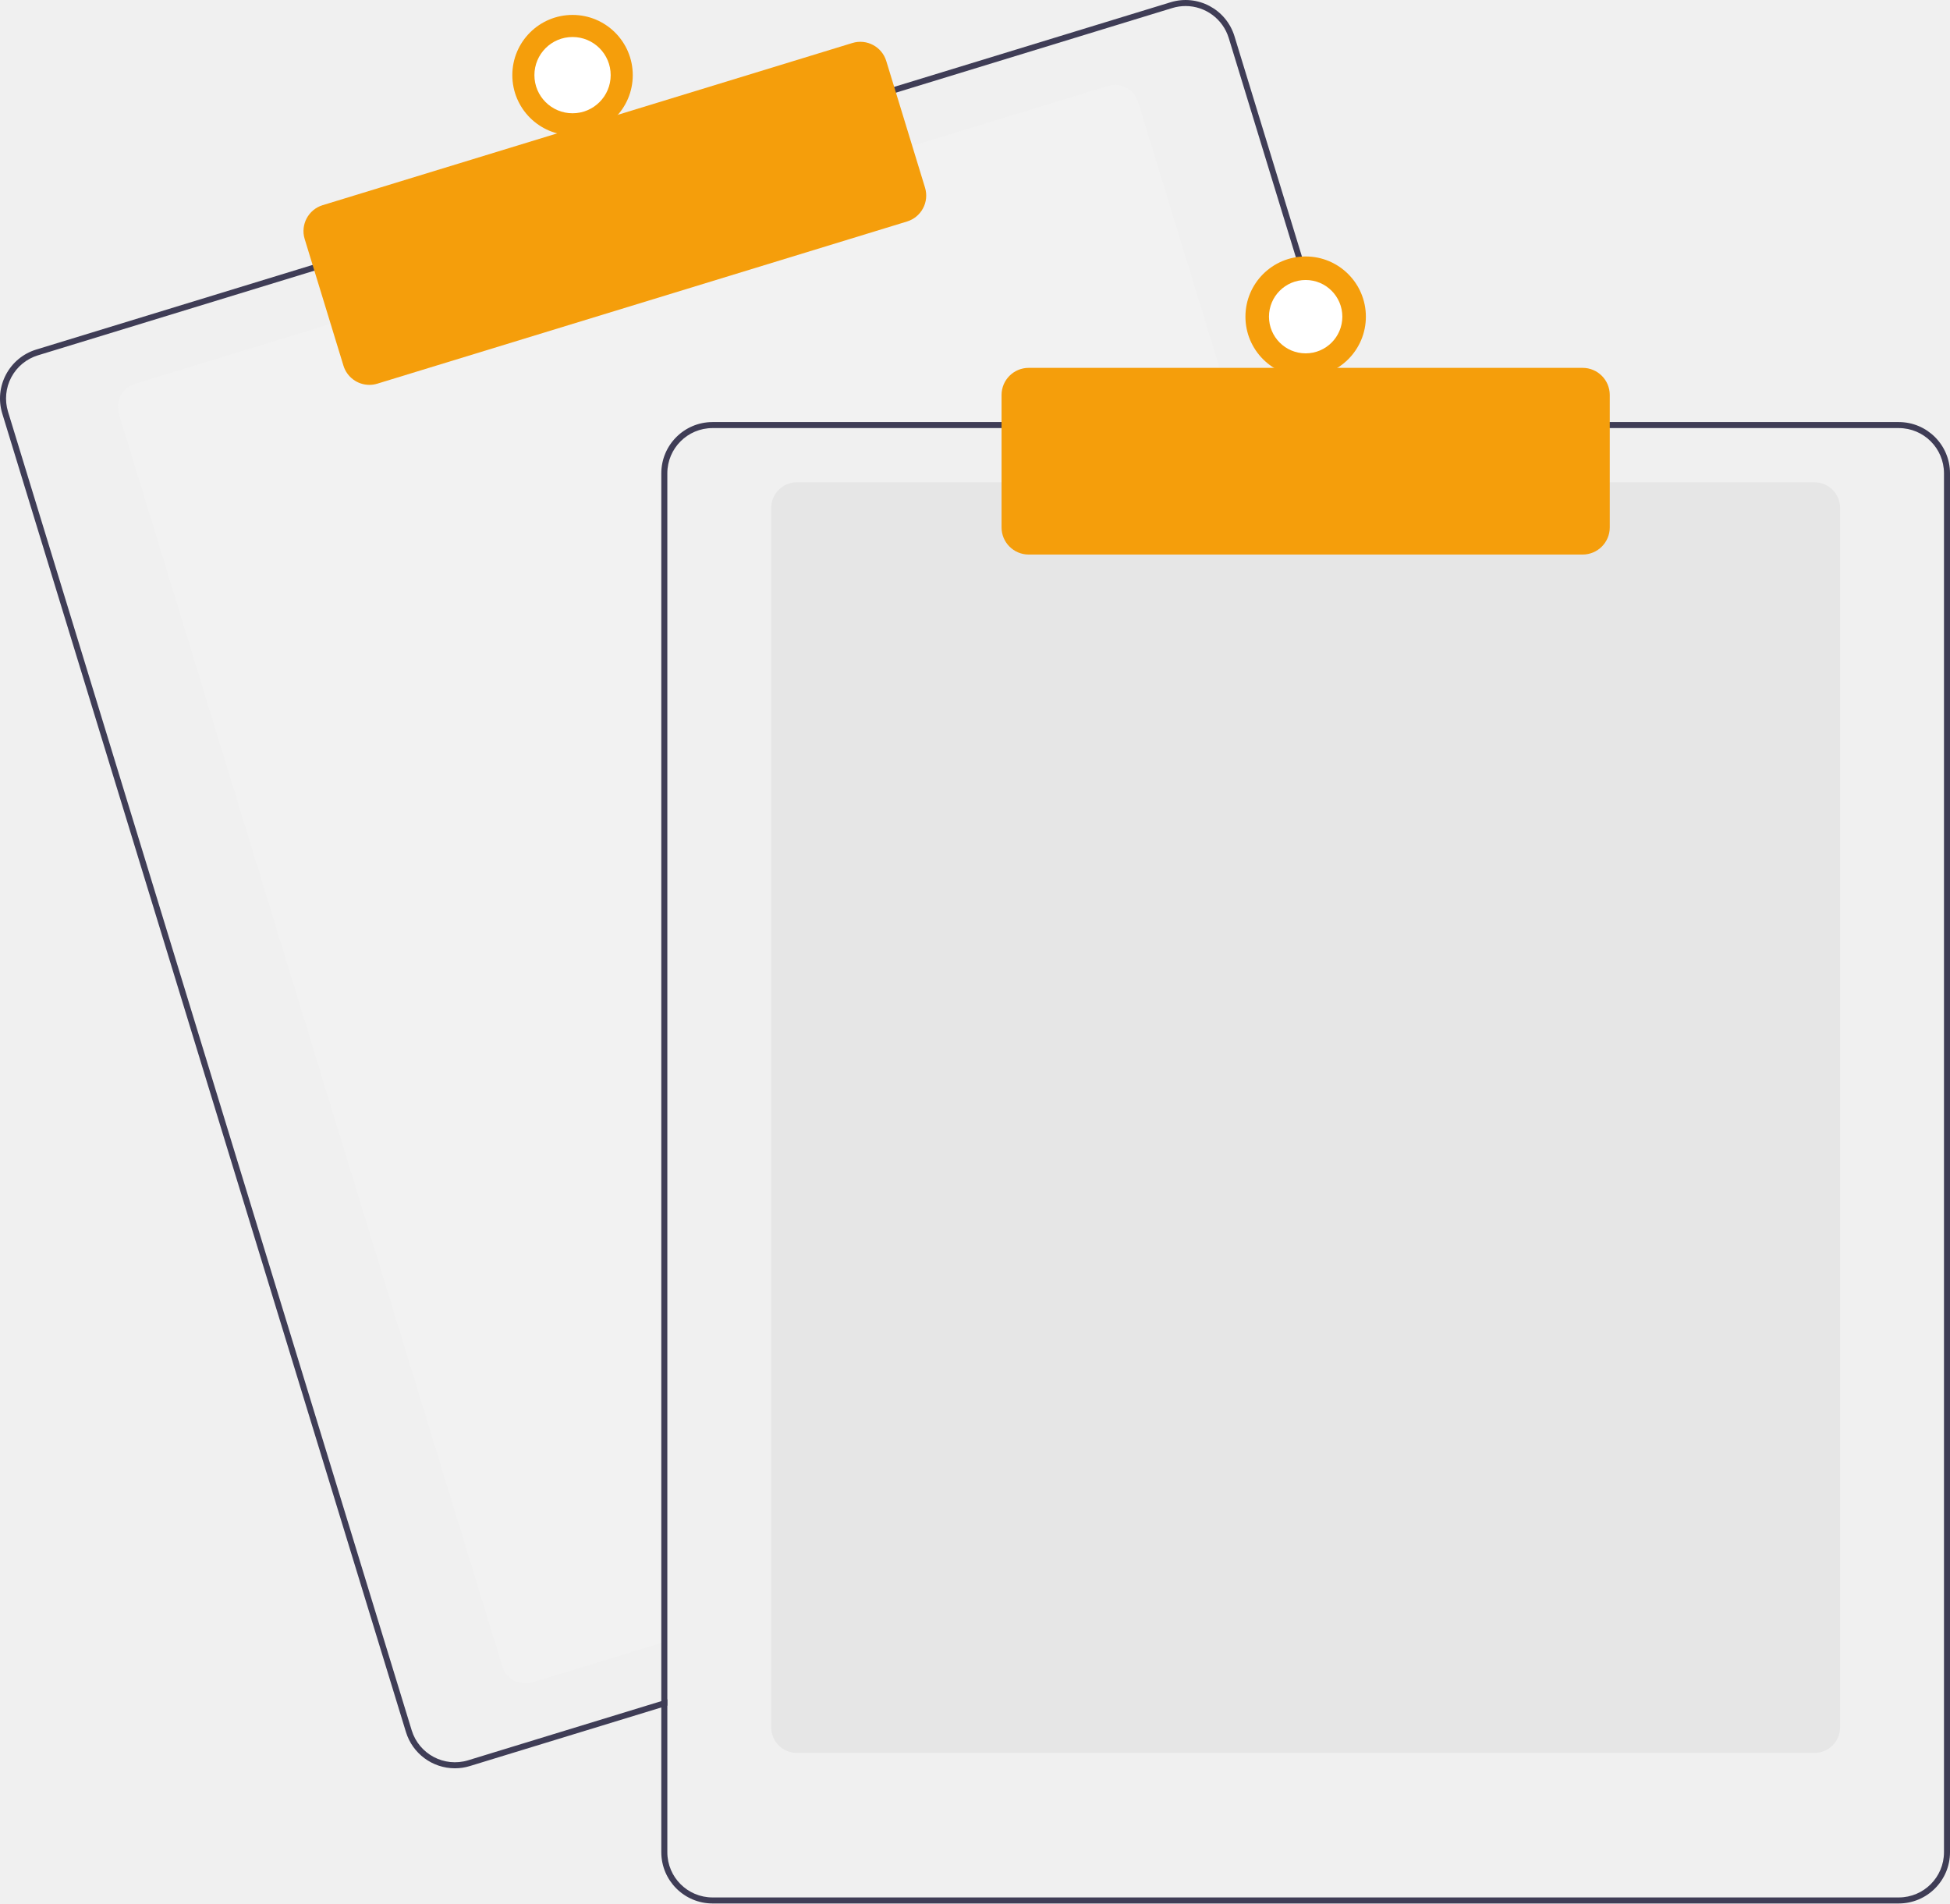
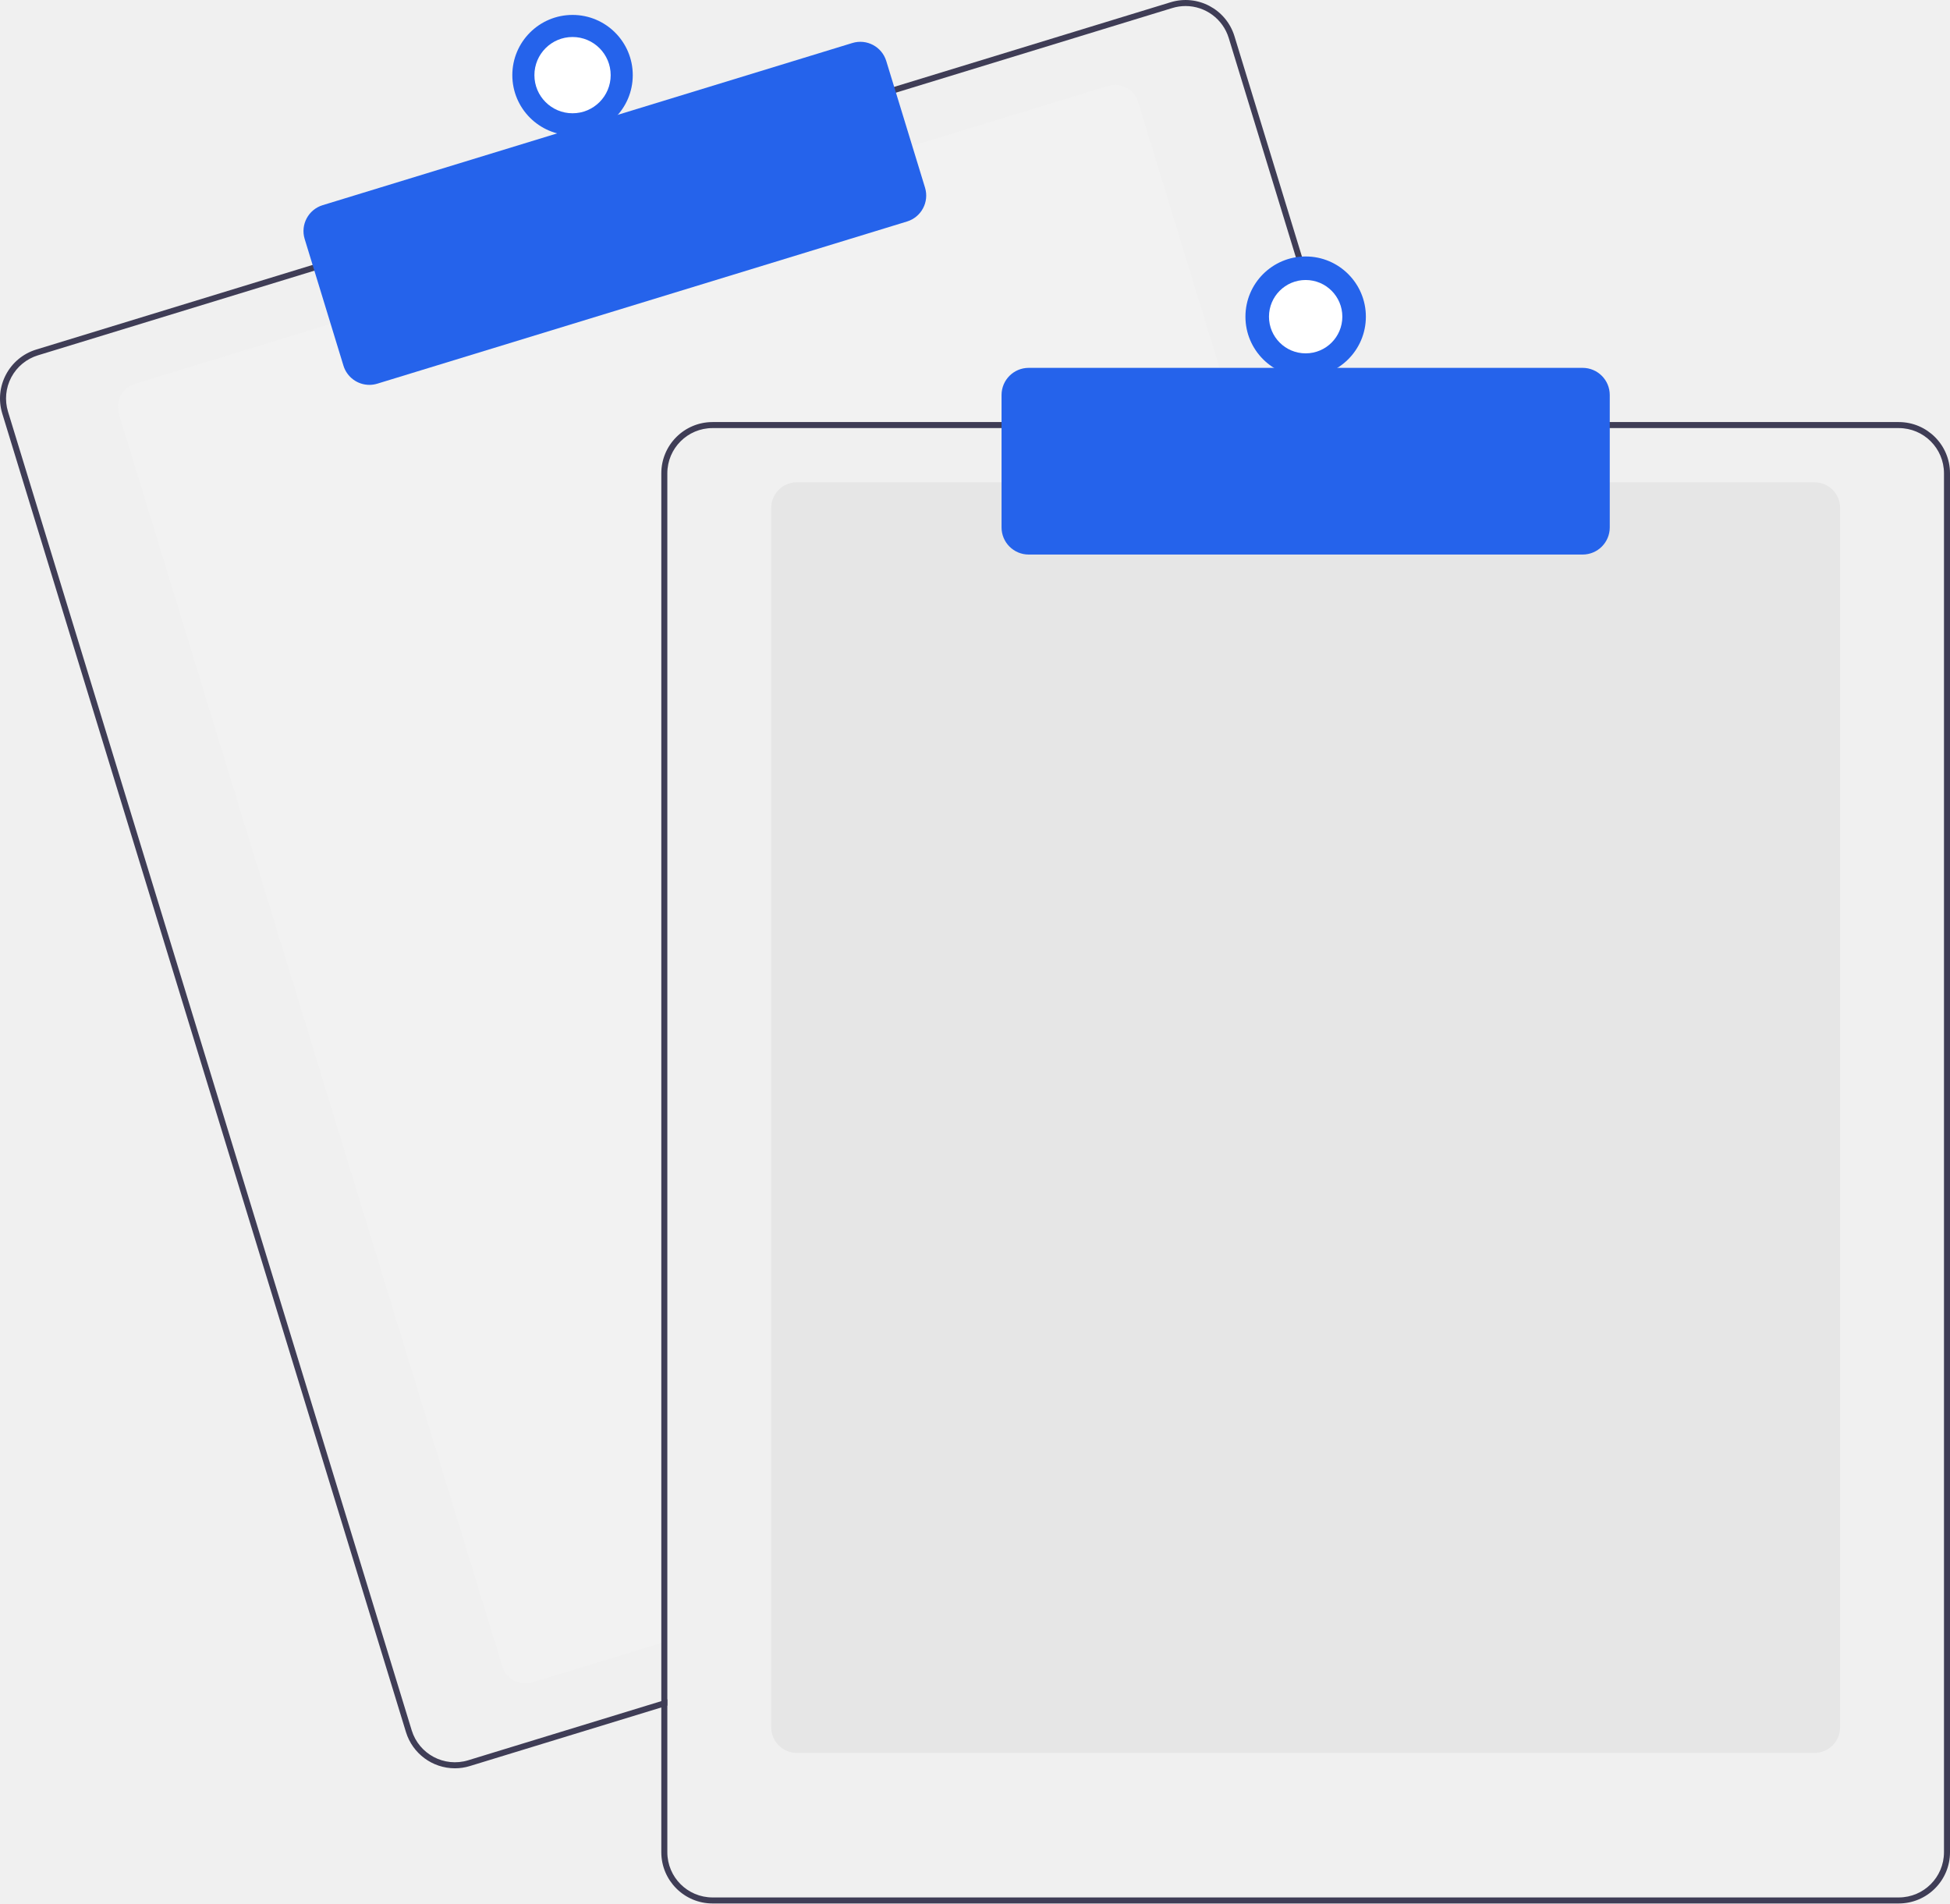
<svg xmlns="http://www.w3.org/2000/svg" data-name="Layer 1" width="647.636" height="632.174" viewBox="0 0 647.636 632.174">
  <path d="M687.328,276.087H512.818a15.018,15.018,0,0,0-15,15v387.85l-2,.61-42.81,13.11a8.007,8.007,0,0,1-9.99-5.31L315.678,271.397a8.003,8.003,0,0,1,5.31-9.99l65.97-20.2,191.25-58.54,65.97-20.2a7.989,7.989,0,0,1,9.99,5.3l32.55,106.32Z" transform="translate(-276.1819 -133.9131)" fill="#f2f2f2" />
  <path d="M725.408,274.087l-39.23-128.14a16.994,16.994,0,0,0-21.23-11.28l-92.75,28.39L380.958,221.607l-92.75,28.4a17.015,17.015,0,0,0-11.28,21.23l134.08,437.93a17.027,17.027,0,0,0,16.26,12.03,16.789,16.789,0,0,0,4.97-.75l63.58-19.46,2-.62v-2.09l-2,.61-64.17,19.65a15.015,15.015,0,0,1-18.73-9.95l-134.07-437.94a14.979,14.979,0,0,1,9.95-18.73l92.75-28.4,191.24-58.54,92.75-28.4a15.156,15.156,0,0,1,4.41-.66,15.015,15.015,0,0,1,14.32,10.61l39.05,127.56.62,2h2.08Z" transform="translate(-276.1819 -133.9131)" fill="#3f3d56" />
-   <path d="M398.863,261.734a9.016,9.016,0,0,1-8.611-6.367l-12.88-42.072a8.999,8.999,0,0,1,5.971-11.24l175.939-53.864a9.009,9.009,0,0,1,11.241,5.971l12.88,42.072a9.01,9.01,0,0,1-5.971,11.241L401.492,261.339A8.976,8.976,0,0,1,398.863,261.734Z" transform="translate(-276.1819 -133.9131)" fill="#f59e0b" />
-   <circle cx="190.154" cy="24.955" r="20" fill="#f59e0b" />
+   <path d="M398.863,261.734a9.016,9.016,0,0,1-8.611-6.367l-12.88-42.072a8.999,8.999,0,0,1,5.971-11.24l175.939-53.864a9.009,9.009,0,0,1,11.241,5.971l12.88,42.072a9.01,9.01,0,0,1-5.971,11.241L401.492,261.339A8.976,8.976,0,0,1,398.863,261.734Z" transform="translate(-276.1819 -133.9131)" fill="#2563eb" />
+   <circle cx="190.154" cy="24.955" r="20" fill="#2563eb" />
  <circle cx="190.154" cy="24.955" r="12.665" fill="#fff" />
  <path d="M878.818,716.087h-338a8.51,8.51,0,0,1-8.5-8.5v-405a8.51,8.51,0,0,1,8.5-8.5h338a8.51,8.51,0,0,1,8.5,8.5v405A8.51,8.51,0,0,1,878.818,716.087Z" transform="translate(-276.1819 -133.9131)" fill="#e6e6e6" />
  <path d="M723.318,274.087h-210.5a17.024,17.024,0,0,0-17,17v407.8l2-.61v-407.19a15.018,15.018,0,0,1,15-15H723.938Zm183.5,0h-394a17.024,17.024,0,0,0-17,17v458a17.024,17.024,0,0,0,17,17h394a17.024,17.024,0,0,0,17-17v-458A17.024,17.024,0,0,0,906.818,274.087Zm15,475a15.018,15.018,0,0,1-15,15h-394a15.018,15.018,0,0,1-15-15v-458a15.018,15.018,0,0,1,15-15h394a15.018,15.018,0,0,1,15,15Z" transform="translate(-276.1819 -133.9131)" fill="#3f3d56" />
-   <path d="M801.818,318.087h-184a9.01,9.01,0,0,1-9-9v-44a9.01,9.01,0,0,1,9-9h184a9.01,9.01,0,0,1,9,9v44A9.01,9.01,0,0,1,801.818,318.087Z" transform="translate(-276.1819 -133.9131)" fill="#f59e0b" />
-   <circle cx="433.636" cy="105.174" r="20" fill="#f59e0b" />
+   <path d="M801.818,318.087h-184a9.01,9.01,0,0,1-9-9v-44a9.01,9.01,0,0,1,9-9h184a9.01,9.01,0,0,1,9,9v44A9.01,9.01,0,0,1,801.818,318.087Z" transform="translate(-276.1819 -133.9131)" fill="#2563eb" />
+   <circle cx="433.636" cy="105.174" r="20" fill="#2563eb" />
  <circle cx="433.636" cy="105.174" r="12.182" fill="#fff" />
</svg>
